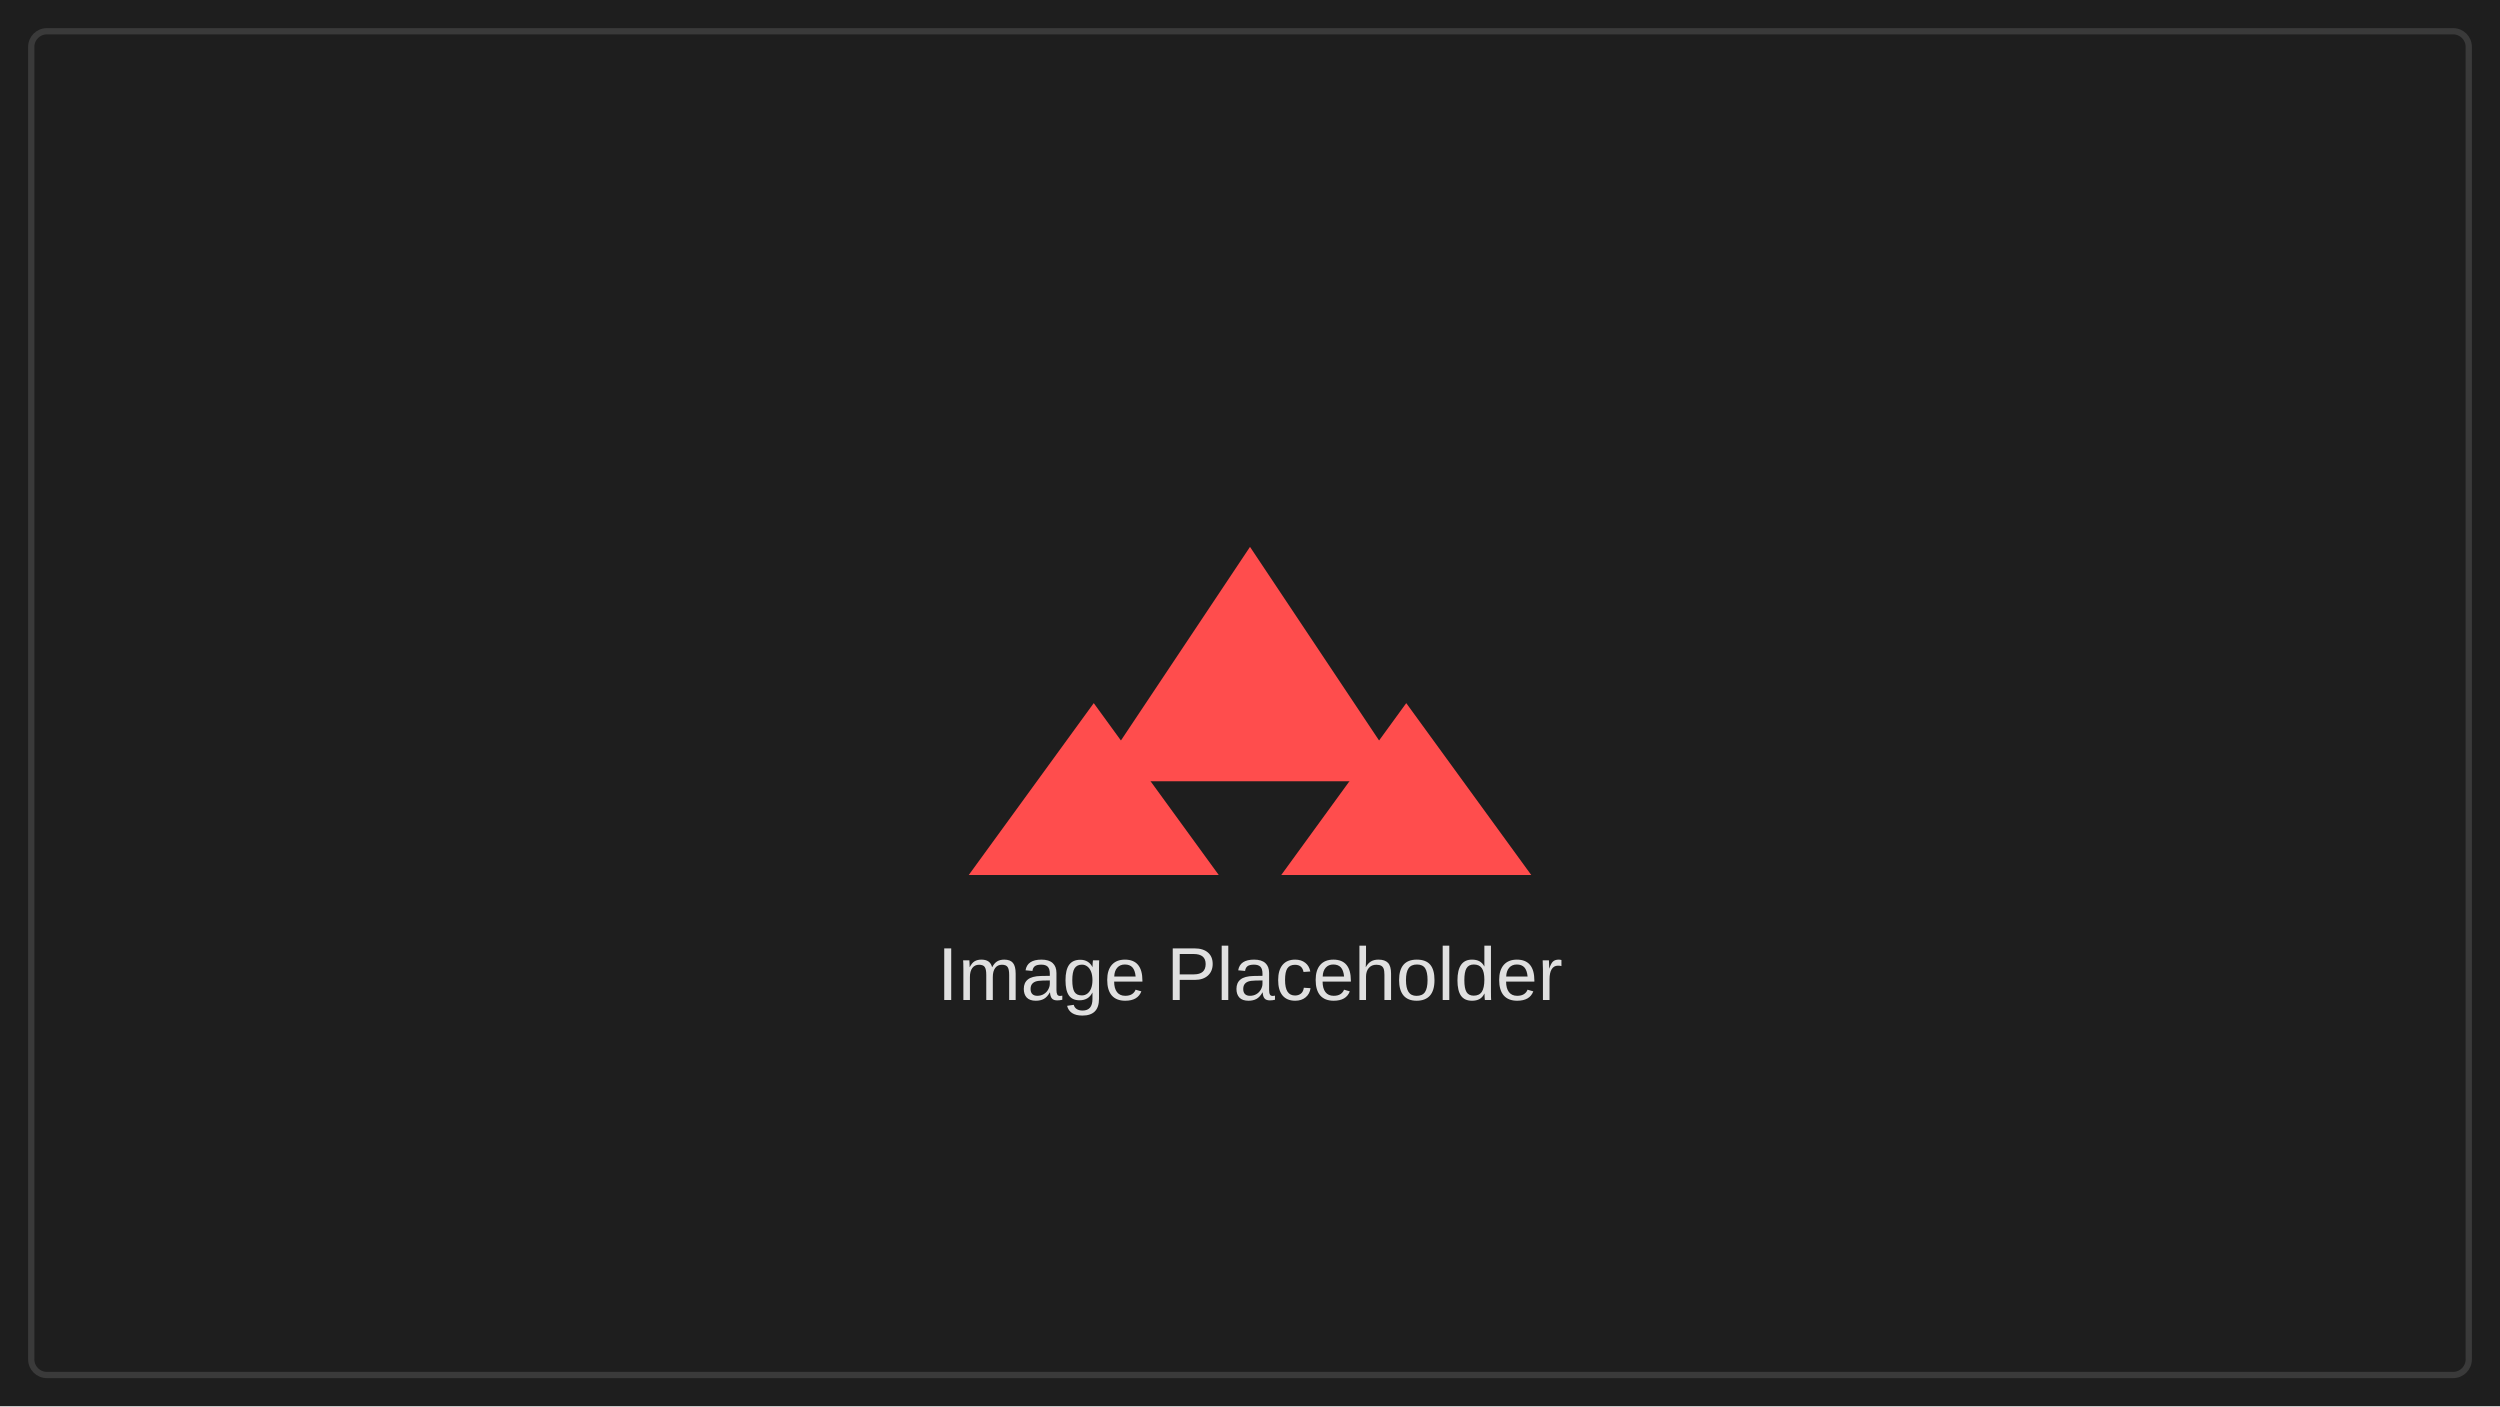
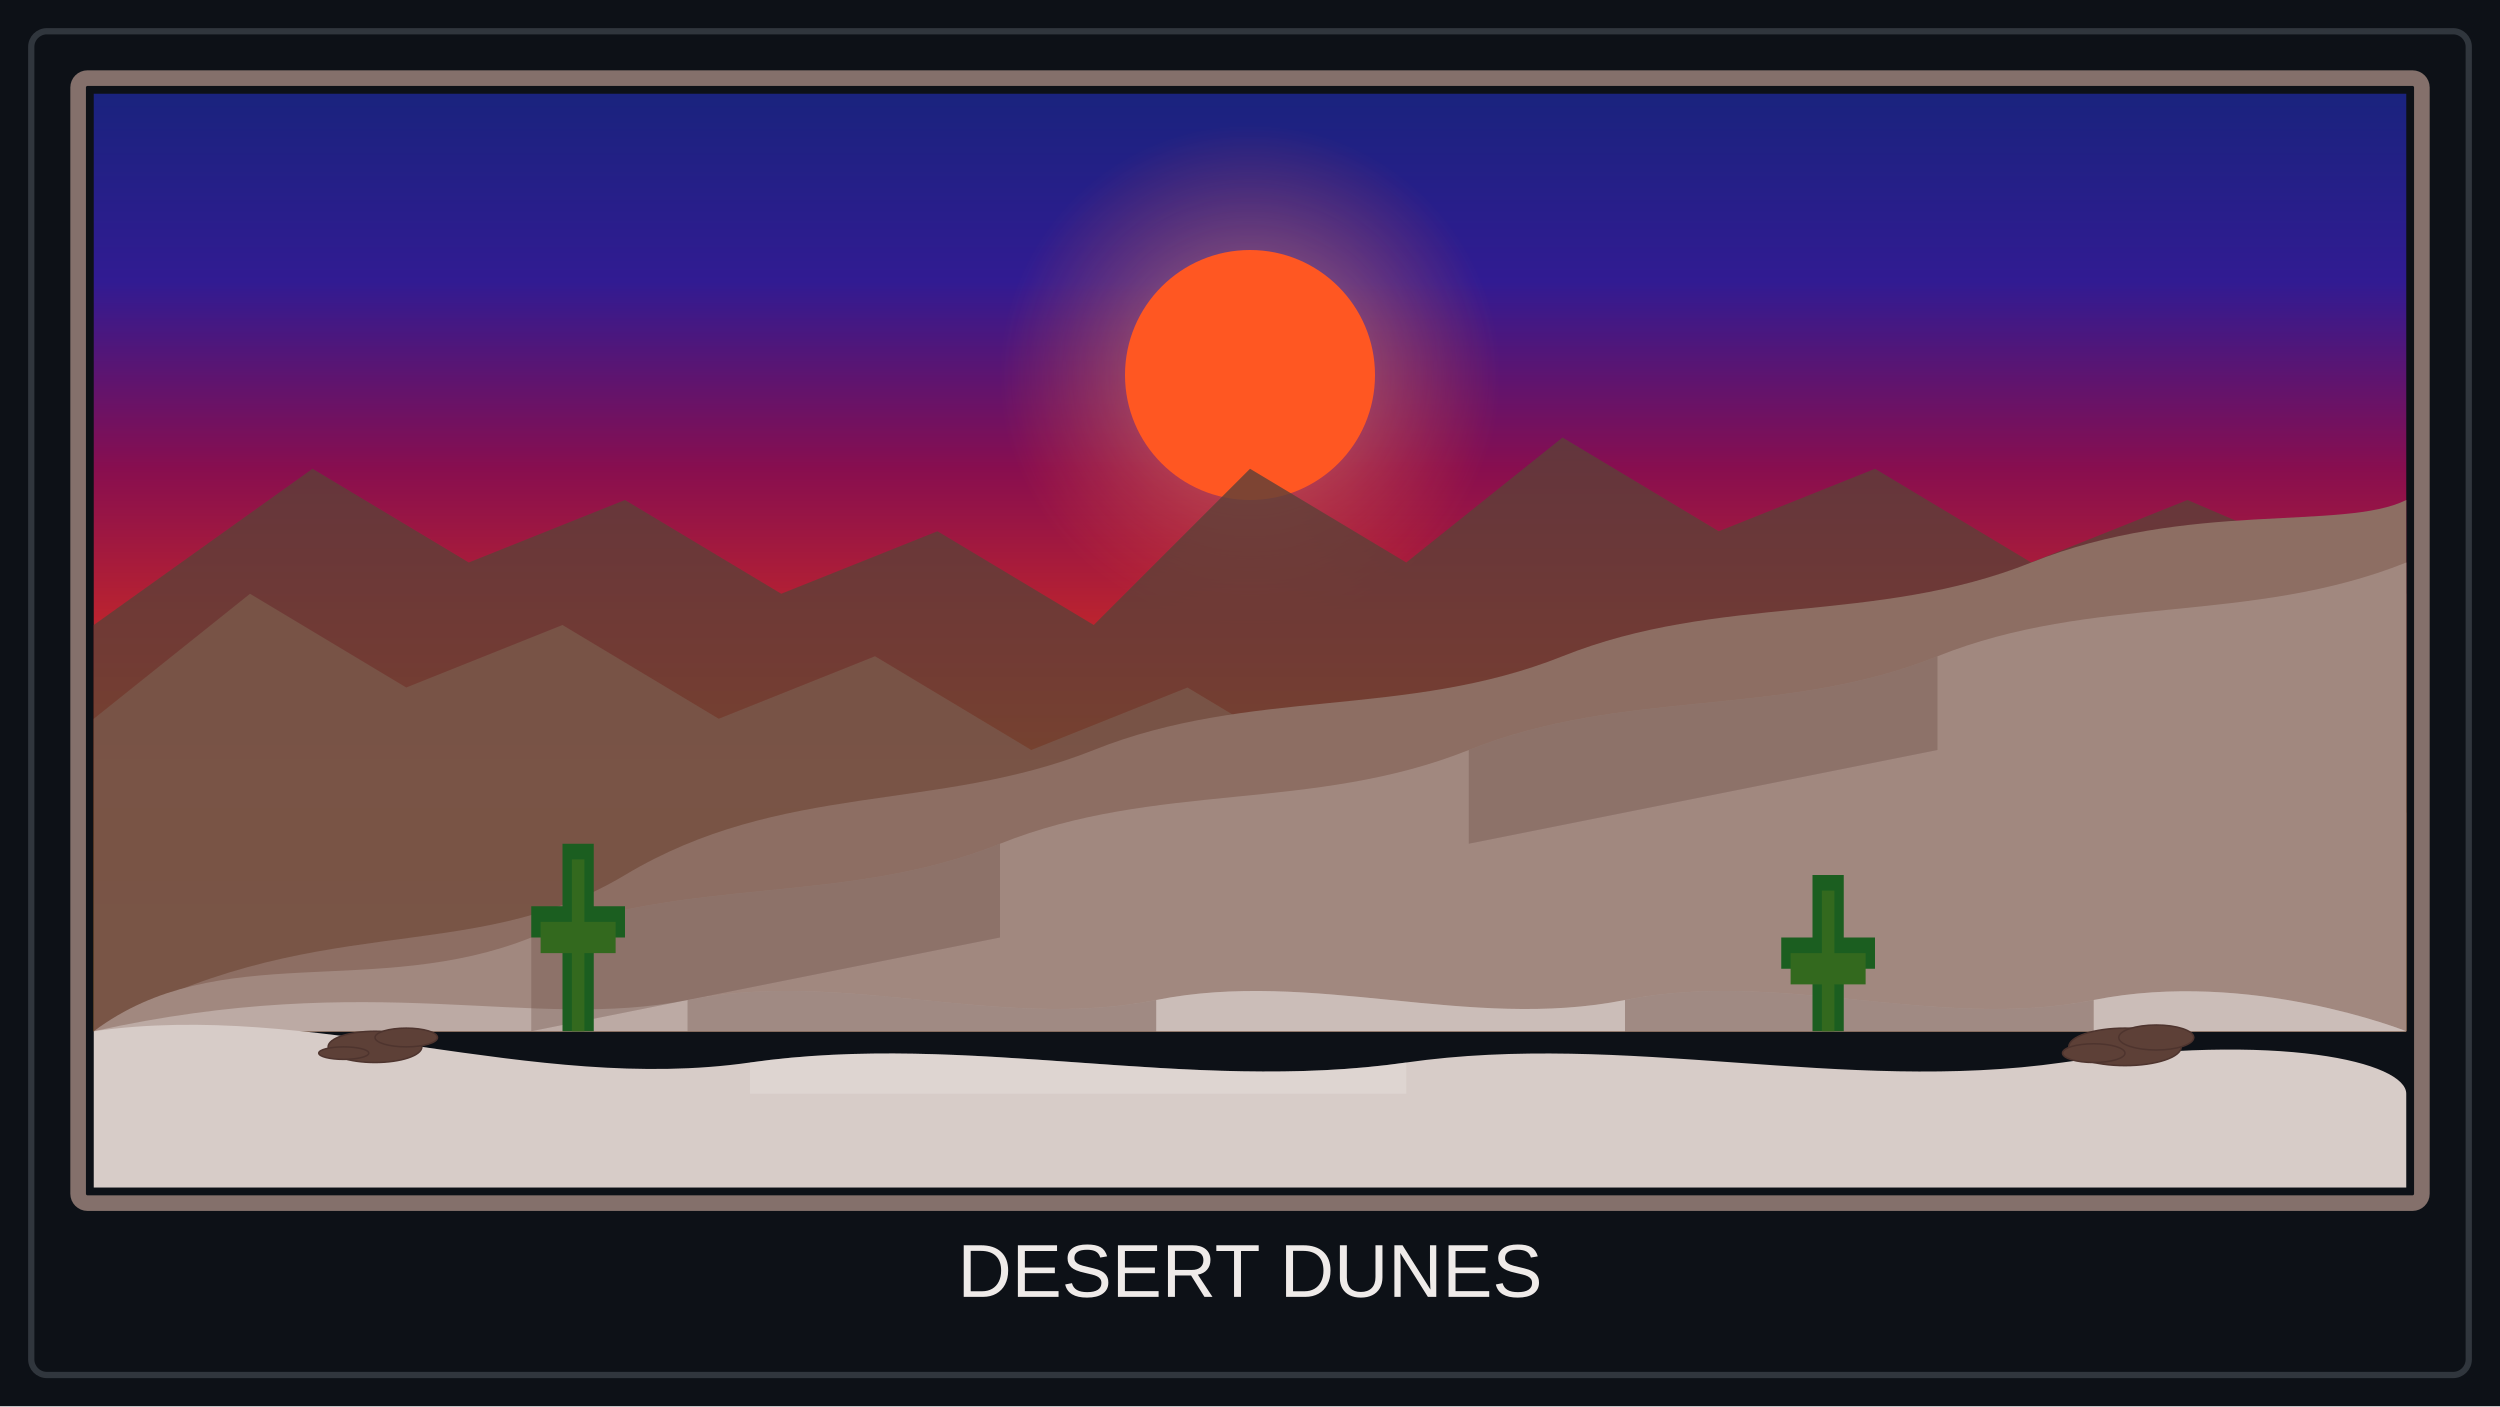
<svg xmlns="http://www.w3.org/2000/svg" width="800" height="450">
  <style>
    .background {
-       fill: #1E1E1E;
+       fill: #0D1117;
    }
    .outline {
      fill: none;
-       stroke: #3a3a3a;
+       stroke: #30363D;
      stroke-width: 2;
    }
-     .icon {
-       fill: #ff4d4d;
+     .sky {
+       fill: url(#sky-gradient);
    }
-     .text {
+     .sun {
+       fill: #FF5722;
+     }
+     .sun-glow {
+       fill: url(#sun-glow);
+       opacity: 0.8;
+     }
+     .mountains-far {
+       fill: #5D4037;
+       opacity: 0.8;
+     }
+     .mountains-near {
+       fill: #795548;
+       opacity: 0.9;
+     }
+     .dune-1 {
+       fill: #D7CCC8;
+     }
+     .dune-2 {
+       fill: #BCAAA4;
+     }
+     .dune-3 {
+       fill: #A1887F;
+     }
+     .dune-4 {
+       fill: #8D6E63;
+     }
+     .dune-shadow {
+       fill: #5D4037;
+       opacity: 0.3;
+     }
+     .dune-highlight {
+       fill: #EFEBE9;
+       opacity: 0.3;
+     }
+     .cactus {
+       fill: #33691E;
+     }
+     .cactus-dark {
+       fill: #1B5E20;
+     }
+     .rock {
+       fill: #5D4037;
+       stroke: #4E342E;
+       stroke-width: 0.5;
+     }
+     .frame {
+       fill: none;
+       stroke: #A1887F;
+       stroke-width: 5;
+       opacity: 0.8;
+     }
+     .title {
      font-family: 'Arial', sans-serif;
      font-size: 24px;
-       fill: #e0e0e0;
+       font-weight: 300;
+       fill: #EFEBE9;
      text-anchor: middle;
    }
  </style>
+   <defs>
+     <linearGradient id="sky-gradient" x1="0%" y1="0%" x2="0%" y2="100%">
+       <stop offset="0%" stop-color="#1A237E" />
+       <stop offset="20%" stop-color="#311B92" />
+       <stop offset="40%" stop-color="#880E4F" />
+       <stop offset="60%" stop-color="#C62828" />
+       <stop offset="80%" stop-color="#EF6C00" />
+       <stop offset="100%" stop-color="#F9A825" />
+     </linearGradient>
+     <radialGradient id="sun-glow" cx="50%" cy="50%" r="50%" fx="50%" fy="50%">
+       <stop offset="0%" stop-color="#FFCC80" stop-opacity="0.8" />
+       <stop offset="100%" stop-color="#FF5722" stop-opacity="0" />
+     </radialGradient>
+   </defs>
  <rect class="background" width="800" height="450" />
  <rect class="outline" x="10" y="10" width="780" height="430" rx="5" />
-   <path class="icon" d="M400 175 L350 250 L450 250 Z" />
-   <path class="icon" d="M350 225 L310 280 L390 280 Z" />
-   <path class="icon" d="M450 225 L410 280 L490 280 Z" />
-   <text class="text" x="400" y="320">Image Placeholder</text>
+   <rect class="sky" x="30" y="30" width="740" height="300" />
+   <circle class="sun-glow" cx="400" cy="120" r="80" />
+   <circle class="sun" cx="400" cy="120" r="40" />
+   <path class="mountains-far" d="M30,200 L100,150 L150,180 L200,160 L250,190 L300,170 L350,200 L400,150 L450,180 L500,140 L550,170 L600,150 L650,180 L700,160 L770,190 L770,330 L30,330 Z" />
+   <path class="mountains-near" d="M30,230 L80,190 L130,220 L180,200 L230,230 L280,210 L330,240 L380,220 L430,250 L480,230 L530,260 L580,240 L630,270 L680,250 L730,280 L770,260 L770,330 L30,330 Z" />
+   <path class="dune-4" d="M30,330 C100,290 150,310 200,280 C250,250 300,260 350,240 C400,220 450,230 500,210 C550,190 600,200 650,180 C700,160 750,170 770,160 L770,330 L30,330 Z" />
+   <path class="dune-3" d="M30,330 C70,300 120,320 170,300 C220,280 270,290 320,270 C370,250 420,260 470,240 C520,220 570,230 620,210 C670,190 720,200 770,180 L770,330 L30,330 Z" />
+   <path class="dune-2" d="M30,330 C120,310 170,330 220,320 C270,310 320,330 370,320 C420,310 470,330 520,320 C570,310 620,330 670,320 C720,310 770,330 770,330 L30,330 Z" />
+   <path class="dune-1" d="M30,330 C100,320 170,350 240,340 C310,330 380,350 450,340 C520,330 590,350 660,340 C730,330 770,340 770,350 L770,380 L30,380 Z" />
+   <path class="dune-shadow" d="M220,320 C270,310 320,330 370,320 L370,330 L220,330 Z" />
+   <path class="dune-shadow" d="M520,320 C570,310 620,330 670,320 L670,330 L520,330 Z" />
+   <path class="dune-shadow" d="M170,300 C220,280 270,290 320,270 L320,300 L170,330 Z" opacity="0.2" />
+   <path class="dune-shadow" d="M470,240 C520,220 570,230 620,210 L620,240 L470,270 Z" opacity="0.2" />
+   <path class="dune-highlight" d="M370,320 C420,310 470,330 520,320 L520,330 L370,330 Z" />
+   <path class="dune-highlight" d="M670,320 C720,310 770,330 770,330 L770,330 L670,330 Z" />
+   <path class="dune-highlight" d="M240,340 C310,330 380,350 450,340 L450,350 L240,350 Z" opacity="0.2" />
+   <path class="cactus-dark" d="M180,330 L180,300 L170,300 L170,290 L180,290 L180,270 L190,270 L190,290 L200,290 L200,300 L190,300 L190,330 Z" />
+   <path class="cactus" d="M183,330 L183,305 L173,305 L173,295 L183,295 L183,275 L187,275 L187,295 L197,295 L197,305 L187,305 L187,330 Z" />
+   <path class="cactus-dark" d="M580,330 L580,310 L570,310 L570,300 L580,300 L580,280 L590,280 L590,300 L600,300 L600,310 L590,310 L590,330 Z" />
+   <path class="cactus" d="M583,330 L583,315 L573,315 L573,305 L583,305 L583,285 L587,285 L587,305 L597,305 L597,315 L587,315 L587,330 Z" />
+   <ellipse class="rock" cx="120" cy="335" rx="15" ry="5" />
+   <ellipse class="rock" cx="130" cy="332" rx="10" ry="3" />
+   <ellipse class="rock" cx="110" cy="337" rx="8" ry="2" />
+   <ellipse class="rock" cx="680" cy="335" rx="18" ry="6" />
+   <ellipse class="rock" cx="690" cy="332" rx="12" ry="4" />
+   <ellipse class="rock" cx="670" cy="337" rx="10" ry="3" />
+   <rect class="frame" x="25" y="25" width="750" height="360" rx="3" />
+   <text class="title" x="400" y="415">DESERT DUNES</text>
</svg>
